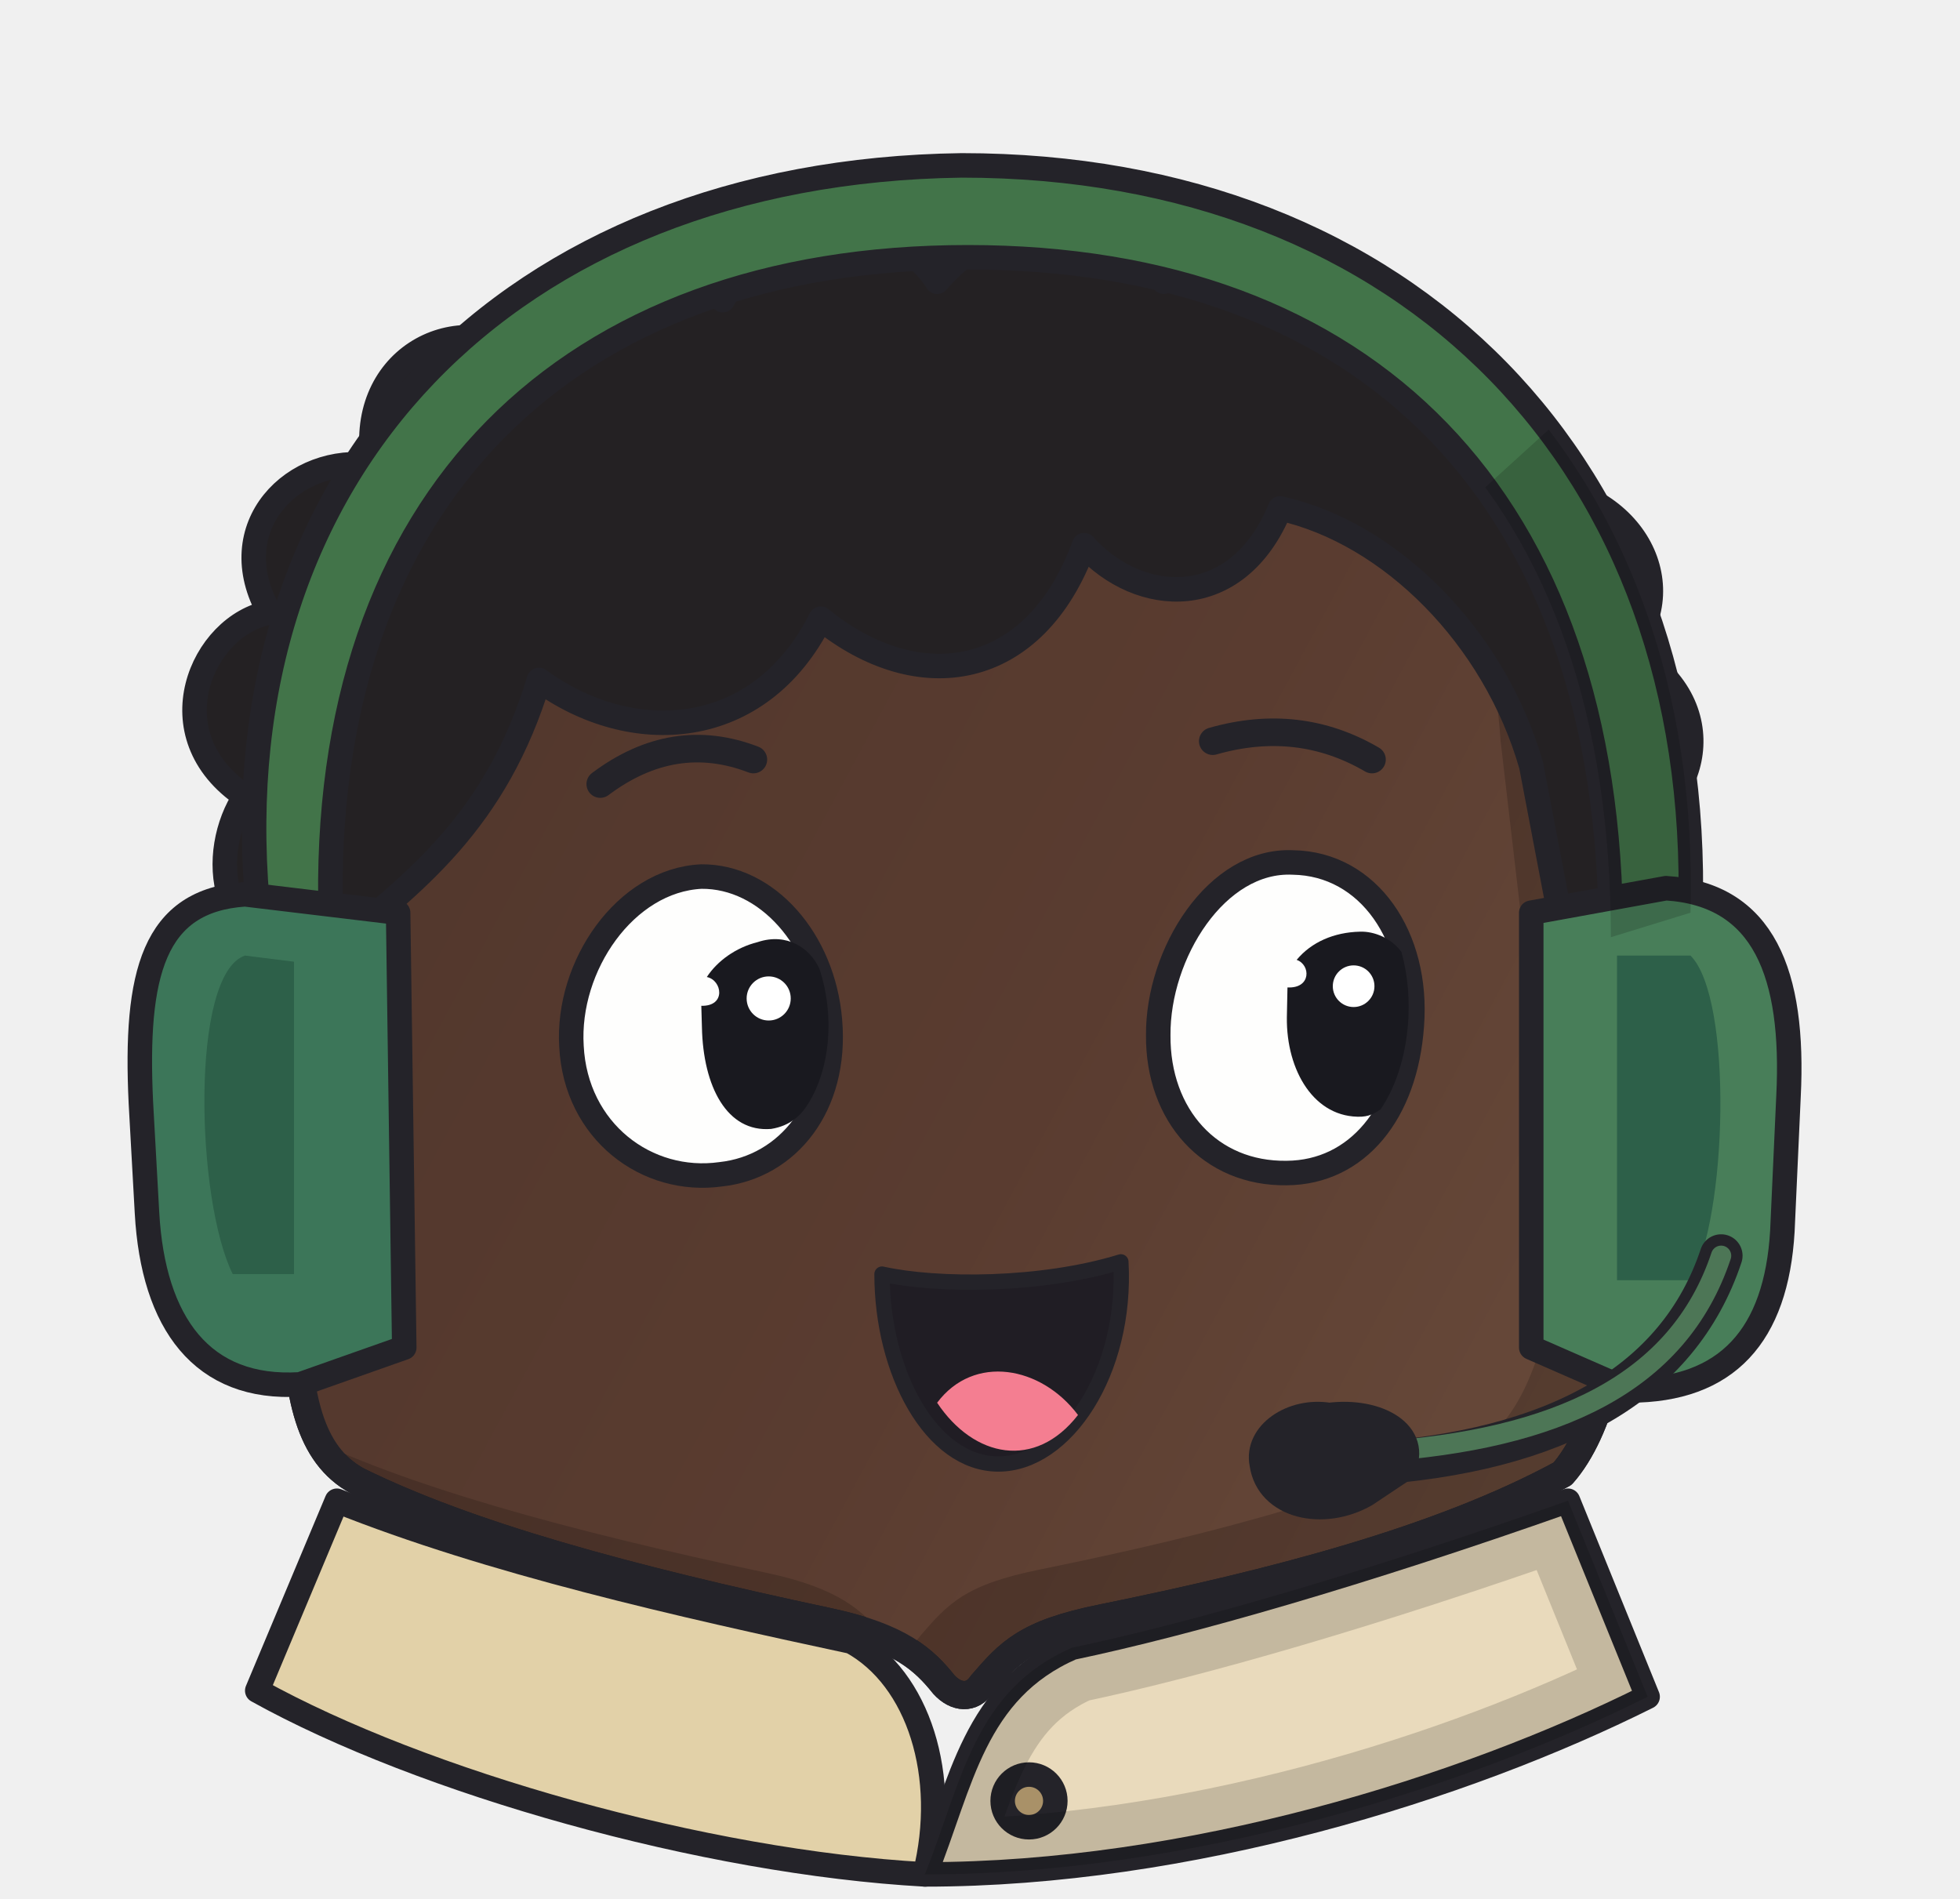
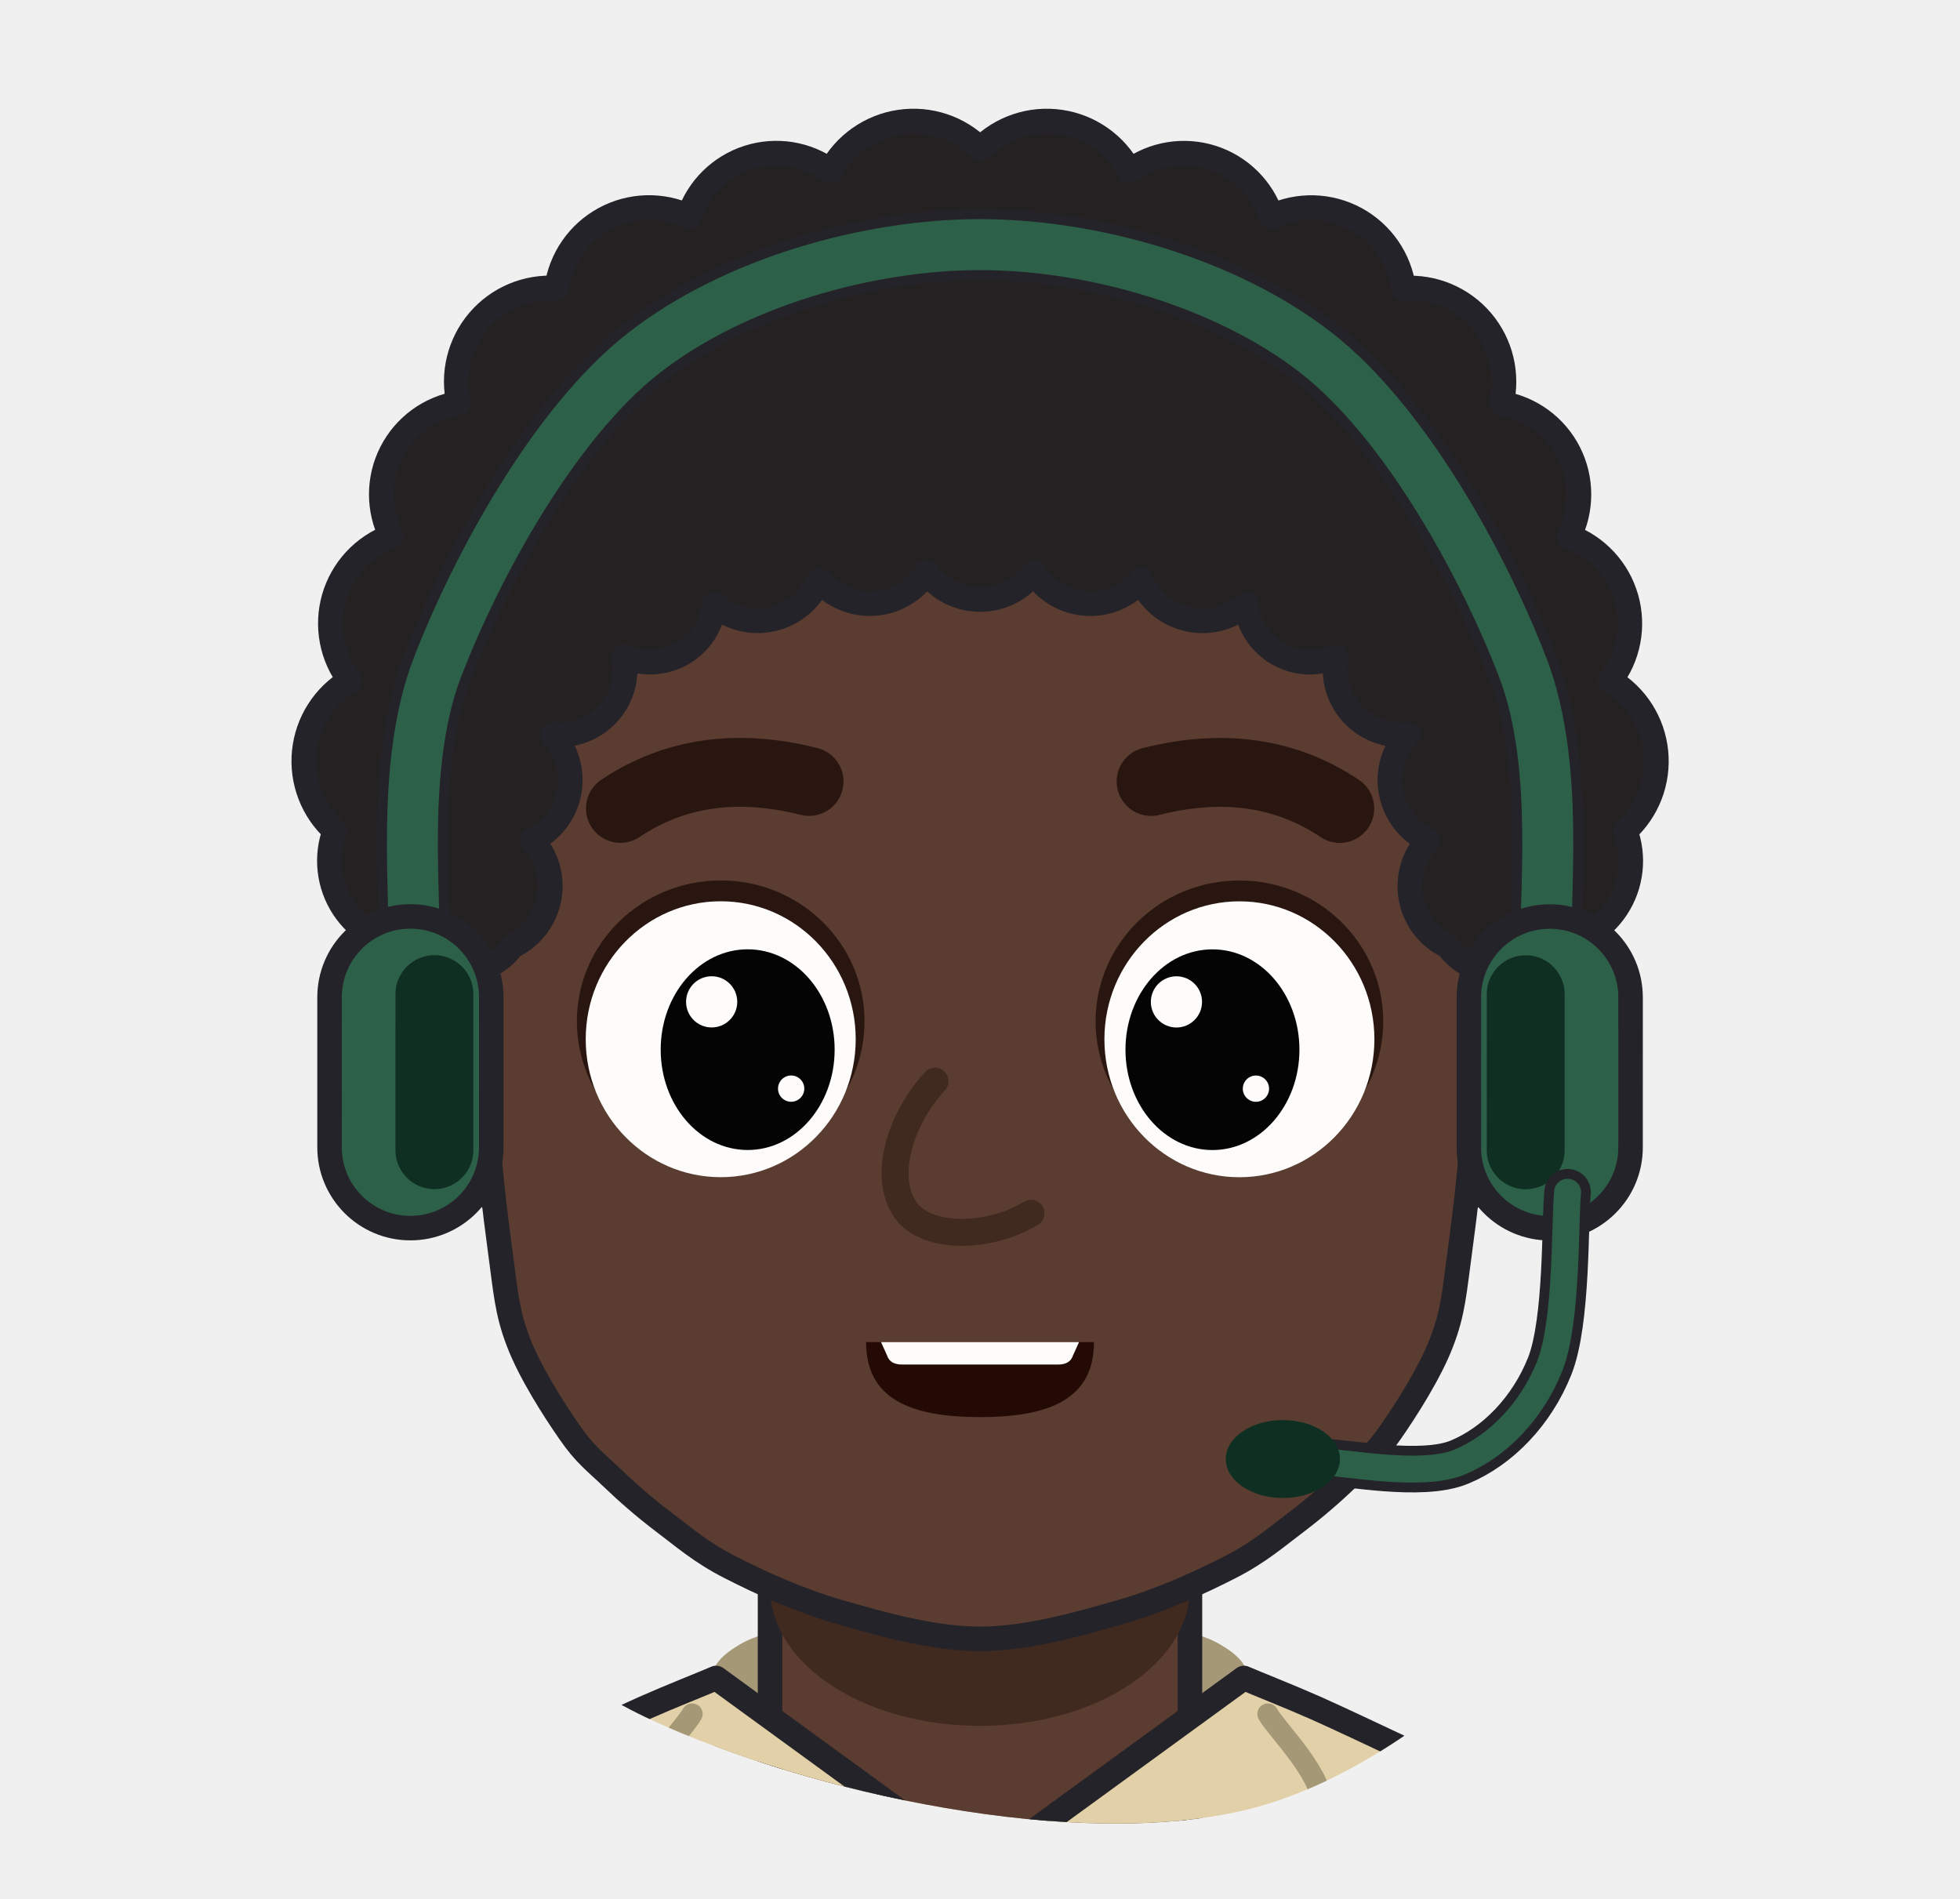
- <svg xmlns="http://www.w3.org/2000/svg" viewBox="0 0 320 310" fill="none" stroke="#242329" stroke-width="4" stroke-linecap="round" stroke-linejoin="round" role="img" aria-labelledby="communicator-speaking-title communicator-speaking-description">
+ <svg xmlns="http://www.w3.org/2000/svg" viewBox="0 0 320 310" width="320" height="310">
  <defs>
-     <linearGradient id="communicator-speaking-skin" x1="84" y1="144" x2="251" y2="234" gradientUnits="userSpaceOnUse">
-       <stop stop-color="#53382D" />
-       <stop offset=".55" stop-color="#5A3C30" />
-       <stop offset="1" stop-color="#654738" />
-     </linearGradient>
-     <linearGradient id="communicator-speaking-hair" x1="151" y1="43" x2="158" y2="133" gradientUnits="userSpaceOnUse">
-       <stop stop-color="#493225" />
-       <stop offset=".5" stop-color="#533B2B" />
-       <stop offset="1" stop-color="#33251E" />
-     </linearGradient>
-     <linearGradient id="communicator-speaking-mint" x1="155" y1="20" x2="162" y2="216" gradientUnits="userSpaceOnUse">
-       <stop stop-color="#B5F3D6" />
-       <stop offset=".55" stop-color="#AEF0D2" />
-       <stop offset="1" stop-color="#ABEDCF" />
-     </linearGradient>
-     <linearGradient id="communicator-speaking-ear-cushion" x1="35" y1="147" x2="62" y2="200" gradientUnits="userSpaceOnUse">
-       <stop stop-color="#309775" />
-       <stop offset="1" stop-color="#349778" />
-     </linearGradient>
-     <linearGradient id="communicator-speaking-collar-fabric" x1="99" y1="244" x2="112" y2="301" gradientUnits="userSpaceOnUse">
-       <stop stop-color="#18344F" />
-       <stop offset="1" stop-color="#1D3959" />
-     </linearGradient>
-     <clipPath id="communicator-speaking-hair-boundary">
-       <path d="M60.5 131.2C68.5 80.1 106.6 44 158.6 44.3C210.7 44.5 247.6 79.4 255.4 131.1C251.6 116.7 232 107 212.6 106.6C195.2 105.5 177.9 111 158.3 113.8C139 117 119.2 116.9 99.2 118.3C82 119.7 69.5 124.2 60.5 131.2Z" />
+     <clipPath id="cd7b">
+       <rect x="-4000" y="-4000" width="9000" height="9000" />
    </clipPath>
-     <clipPath id="communicator-speaking-head-clip">
-       <path d="M61 130.5C63 83 104 44 159 44C212 44 252 82 255 129L263.8 204.5C265 218.8 261.2 233.7 255.1 240.6C235 251.5 207.9 258.5 179.9 264.2C167.5 266.7 164.8 269.8 160.3 275C158.7 277.4 156.1 277.2 154.1 275C150.9 271 147 267.3 135.3 264.8C101.9 257.7 76.3 250.6 58.4 241.8C50.3 237.4 48.8 227.7 48.1 214.7L50.5 155Z" />
+     <pattern id="cd7pat" width="26" height="26" patternUnits="userSpaceOnUse">
+       <rect width="26" height="26" fill="#2E8B4E" />
+       <rect width="26" height="13" fill="#FFF4E6" />
+     </pattern>
+     <clipPath id="cd7cr">
+       <path d="M892.92 563.49C900.22 622.44 857.49 696.54 811.79 754.14C766.09 811.47 695.24 889.35 619.25 908.82C543.00 928.02 424.01 901.51 355.06 869.61C286.37 837.97 243.37 775.77 207.14 718.17C171.17 660.57 118.17 580.26 138.72 523.74C159.28 467.23 260.68 413.95 330.45 379.88C400.49 345.54 486.21 315.25 558.95 318.77C631.69 322.28 712.01 360.14 767.71 400.97C823.42 441.54 885.61 504.54 892.92 563.49Z" />
+       <path d="M-473.50 -700.97L1473.50 -700.97L1473.50 818.77L-473.50 818.77Z" />
    </clipPath>
-     <clipPath id="communicator-speaking-confident-eyes">
-       <path d="M90 158L238 148L238 199L90 199Z" />
+     <clipPath id="cd7s">
+       <path d="M500 935.7L616.5 850.9C621.8 853.2 636.8 859.1 648.3 864.2C659.7 869.3 672.5 875.4 685.3 881.4C698.1 887.3 712.5 893.3 725 899.9C737.6 906.5 750.8 914.3 760.8 921.1C770.7 927.9 778 934.3 784.6 941C791.2 947.6 795.8 954.2 800.5 960.8C805.1 967.4 808.6 974.1 812.4 980.7C816.1 987.2 821.2 996.8 823 1000L177 1000C178.8 996.8 183.9 987.2 187.6 980.7C191.4 974.1 194.9 967.4 199.5 960.8C204.2 954.2 208.8 947.6 215.4 941C222 934.3 229.3 927.9 239.2 921.1C249.2 914.3 262.4 906.5 275 899.9C287.5 893.3 301.9 887.3 314.7 881.4C327.5 875.4 340.3 869.3 351.7 864.2C363.2 859.1 378.2 853.2 383.5 850.9L500 935.7Z" fill="#E2D1A8" stroke="#242329" stroke-width="10.82" stroke-linejoin="round" stroke-linecap="round" transform="translate(500 1014) scale(0.86) translate(-500 -1000)" />
+       <path d="M372.9 866.8C369 873.9 346.9 895.1 349.1 909.2C351.3 923.3 369 940.5 386.2 951.5C403.4 962.6 430.3 969.9 452.3 975.4C474.4 980.9 507.5 983.1 518.5 984.6M627.1 866.8C631 873.9 653.1 895.1 650.9 909.2C648.7 923.3 631.9 939.6 613.8 951.5C595.7 963.5 564 973.5 542.4 980.7C520.7 987.9 493.8 992.4 484.1 994.7" fill="none" stroke="#A59877" stroke-width="9.3" stroke-linecap="round" stroke-linejoin="round" transform="translate(500 1014) scale(0.86) translate(-500 -1000)" />
    </clipPath>
-     <clipPath id="communicator-speaking-soft-lids">
-       <path d="M90 160Q114 149 139 157L139 199L90 199ZM185 157Q210 145 236 153L236 199L185 199Z" />
+     <clipPath id="cd7eL">
+       <ellipse cx="385.5" cy="569" rx="59.6" ry="60.9" />
    </clipPath>
-     <clipPath id="communicator-speaking-fin-half">
-       <path d="M330 0H420V420H0V300Z" />
+     <clipPath id="cd7eR">
+       <ellipse cx="614.5" cy="569" rx="59.6" ry="60.9" />
    </clipPath>
-     <clipPath id="communicator-speaking-fin-collar-front">
-       <path d="M256 245C222 257 194 265 175 269C159 276 157 291 151 306C194 306 239 292 269 277Z" />
+     <filter id="cd7bl" x="-60%" y="-90%" width="220%" height="280%">
+       <feGaussianBlur stdDeviation="15" />
+     </filter>
+     <clipPath id="cd7eo">
+       <path d="M-1000 -1000H2000V2000H-1000Z" />
    </clipPath>
-     <clipPath id="communicator-speaking-fin-hat">
-       <path d="M42 147C36 77 83 28 157 27C230 27 278 76 276 149L263 153C263 81 223 42 158 42C93 42 52 81 54 150Z" />
+     <clipPath id="cd7ck">
+       <ellipse cx="385.5" cy="561.1" rx="66.5" ry="65.2" />
+       <ellipse cx="385.5" cy="569" rx="62.6" ry="63.9" />
+       <ellipse cx="614.5" cy="561.1" rx="66.5" ry="65.2" />
+       <ellipse cx="614.5" cy="569" rx="62.6" ry="63.9" />
    </clipPath>
  </defs>
-   <g id="communicator-speaking-head">
-     <path d="M61 130.5C63 83 104 44 159 44C212 44 252 82 255 129L263.8 204.5C265 218.8 261.2 233.7 255.1 240.6C235 251.5 207.9 258.5 179.9 264.2C167.5 266.7 164.8 269.8 160.3 275C158.7 277.4 156.1 277.2 154.1 275C150.9 271 147 267.3 135.3 264.8C101.9 257.7 76.3 250.6 58.4 241.8C50.3 237.4 48.8 227.7 48.1 214.7L50.5 155Z" fill="url(#communicator-speaking-skin)" stroke-width="4.6" />
-   </g>
-   <g clip-path="url(#communicator-speaking-head-clip)" stroke="none">
-     <path d="M61 130.5C63 83 104 44 159 44C212 44 252 82 255 129L263.8 204.5C265 218.8 261.2 233.7 255.1 240.6C235 251.5 207.9 258.5 179.9 264.2C167.5 266.7 164.8 269.8 160.3 275C158.7 277.4 156.1 277.2 154.1 275C150.9 271 147 267.3 135.3 264.8C101.9 257.7 76.3 250.6 58.4 241.8C50.3 237.4 48.8 227.7 48.1 214.7L50.5 155Z" fill="#000000" fill-opacity=".16" />
-     <path d="M61 130.5C63 83 104 44 159 44C212 44 252 82 255 129L263.8 204.5C265 218.8 261.2 233.7 255.1 240.6C235 251.5 207.9 258.5 179.9 264.2C167.5 266.7 164.8 269.8 160.3 275C158.7 277.4 156.1 277.2 154.1 275C150.9 271 147 267.3 135.3 264.8C101.9 257.7 76.3 250.6 58.4 241.8C50.3 237.4 48.8 227.7 48.1 214.7L50.5 155Z" transform="translate(-10 -8)" fill="url(#communicator-speaking-skin)" />
-   </g>
-   <path d="M61 130.5C63 83 104 44 159 44C212 44 252 82 255 129L263.8 204.5C265 218.8 261.2 233.7 255.1 240.6C235 251.5 207.9 258.5 179.9 264.2C167.5 266.7 164.8 269.8 160.3 275C158.7 277.4 156.1 277.2 154.1 275C150.9 271 147 267.3 135.3 264.8C101.9 257.7 76.3 250.6 58.4 241.8C50.3 237.4 48.8 227.7 48.1 214.7L50.5 155Z" fill="none" stroke-width="4.6" />
-   <g id="communicator-speaking-hair-front">
-     <path d="M53 156C35 156 34 139 40 130C25 120 33 102 44 100C36 86 48 74 61 76C58 59 74 50 86 58C89 41 107 39 118 49C127 33 146 35 153 46C165 32 183 35 190 46C204 35 222 43 223 56C241 52 254 67 248 79C266 79 275 95 266 106C282 115 277 132 265 136C276 150 270 165 258 167L250 125C244 104 227 87 209 83C202 100 186 99 177 89C169 111 150 114 134 101C124 121 103 122 88 111C81 134 68 144 53 156Z" fill="#242123" stroke-width="4" />
-   </g>
-   <g id="communicator-speaking-collar">
-     <path d="M55 245C80 255 111 262 139 268C150 274 155 290 151 306C115 304 69 291 42 276Z" fill="#E2D1A8" stroke-width="4" />
-     <path d="M256 245C222 257 194 265 175 269C159 276 157 291 151 306C194 306 239 292 269 277Z" fill="#E9DABC" stroke-width="4" />
-     <circle cx="168" cy="294" r="4.3" fill="#A99168" />
-   </g>
-   <g clip-path="url(#communicator-speaking-fin-collar-front)">
-     <g clip-path="url(#communicator-speaking-fin-half)">
-       <path d="M256 245C222 257 194 265 175 269C159 276 157 291 151 306C194 306 239 292 269 277Z" fill="none" stroke="#000000" stroke-opacity=".16" stroke-width="18" />
+   <g transform="translate(-55 -107) scale(0.43)">
+     <g clip-path="url(#cd7b)">
+       <g transform="translate(500 1014) scale(0.86) translate(-500 -1000)">
+         <g clip-path="url(#cd7cr)">
+           <g transform="translate(0 0.06)">
+             <path d="M500 824.5C525.6 824.5 558.7 826.2 576.8 828.4C594.9 830.7 601.5 833.1 608.5 837.7C615.6 842.3 619.6 847.4 619.1 856.2C618.7 865.1 625.8 880.5 605.9 890.7C586 900.8 535.3 917.1 500 917.1C464.7 917.1 414 900.8 394.1 890.7C374.2 880.5 381.3 865.1 380.9 856.2C380.4 847.4 384.4 842.3 391.5 837.7C398.5 833.1 405.1 830.7 423.2 828.4C441.3 826.2 474.4 824.5 500 824.5Z" fill="#A59877" />
+           </g>
+         </g>
+         <g clip-path="url(#cd7cr)">
+           <g transform="translate(0 0.06)">
+             <path d="M407.3 768.9L407.3 935.7Q407.3 967.4 439.1 967.4L560.9 967.4Q592.7 967.4 592.7 935.7L592.7 768.9Z" fill="#5A3C30" stroke="#242329" stroke-width="10.82" stroke-linejoin="round" stroke-linecap="round" />
+             <ellipse cx="500" cy="811.2" rx="92.7" ry="60.9" fill="#40291F" />
+           </g>
+         </g>
+         <g transform="matrix(1 0.0001 -0.0001 1 0.08335 0.01754)">
+           <ellipse cx="275.6" cy="583.6" rx="35.1" ry="51.6" transform="rotate(-6 275.6 583.6)" fill="#5A3C30" stroke="#242329" stroke-width="10.82" stroke-linejoin="round" stroke-linecap="round" />
+           <ellipse cx="724.4" cy="583.6" rx="35.1" ry="51.6" transform="rotate(6 724.4 583.6)" fill="#5A3C30" stroke="#242329" stroke-width="10.82" stroke-linejoin="round" stroke-linecap="round" />
+           <path d="M281.3 496.1C281.3 518.4 271 529.5 260.6 535.4L286.2 583.6ZM718.7 496.1C718.7 518.4 729 529.5 739.4 535.4L713.8 583.6ZM291.8 671C288.8 648.8 276.3 637.3 265.8 631.7L286.2 583.6ZM708.2 671C711.2 648.8 723.7 637.3 734.2 631.7L713.8 583.6Z" fill="#5A3C30" />
+           <path d="M252.5 558.4C263.1 561.1 267.7 571.6 267 584.9C266.4 594.2 265 602.1 265.7 608.7M747.5 558.4C736.9 561.1 732.3 571.6 733 584.9C733.6 594.2 735 602.1 734.3 608.7" fill="none" stroke="#40291F" stroke-width="10.6" stroke-linecap="round" stroke-linejoin="round" />
+         </g>
+         <g transform="matrix(1 0.0001 -0.0001 1 0.08335 0.01754)">
+           <path d="M500 255.3C526.5 255.3 554.7 258.6 579.4 265.9C604.1 273.2 628.8 284 648.3 299C667.7 314 684.4 334.9 695.9 355.9C707.4 376.8 712.9 400 717.1 424.7C721.3 449.4 720.8 475.5 721.1 504.1C721.3 532.8 720 570.3 718.4 596.8C716.9 623.3 714.2 645.3 711.8 663C709.4 680.6 708.9 689.5 703.8 702.7C698.8 715.9 688.2 732.5 681.3 742.4C674.5 752.3 669.8 755.6 662.8 762.3C655.9 768.9 648.4 775.5 639.7 782.1C630.9 788.7 623.4 795.4 610.5 802C597.6 808.6 580.6 816.5 562.2 821.8C543.8 827.1 520.7 833.7 500 833.7C479.3 833.7 456.2 827.1 437.8 821.8C419.4 816.5 402.4 808.6 389.5 802C376.6 795.4 369.1 788.7 360.3 782.1C351.6 775.5 344.1 768.9 337.2 762.3C330.2 755.6 325.5 752.3 318.7 742.4C311.8 732.5 301.2 715.9 296.2 702.7C291.1 689.5 290.6 680.6 288.2 663C285.8 645.3 283.1 623.3 281.6 596.8C280 570.3 278.7 532.8 278.9 504.1C279.2 475.5 278.7 449.4 282.9 424.7C287.1 400 292.6 376.8 304.1 355.9C315.6 334.9 332.3 314 351.7 299C371.2 284 395.9 273.2 420.6 265.9C445.3 258.6 473.5 255.3 500 255.3Z" fill="#5A3C30" data-sk="1" stroke="#242329" stroke-width="10.82" stroke-linejoin="round" stroke-linecap="round" />
+         </g>
+         <g clip-path="url(#cd7cr)">
+           <g transform="translate(0 0.13)">
+             <path d="M500 935.7L616.5 850.9C621.8 853.2 636.8 859.1 648.3 864.2C659.7 869.3 672.5 875.4 685.3 881.4C698.1 887.3 712.5 893.3 725 899.9C737.6 906.5 750.8 914.3 760.8 921.1C770.7 927.9 778 934.3 784.6 941C791.2 947.6 795.8 954.2 800.5 960.8C805.1 967.4 808.6 974.1 812.4 980.7C816.1 987.2 821.2 996.8 823 1000L177 1000C178.8 996.8 183.9 987.2 187.6 980.7C191.4 974.1 194.9 967.4 199.5 960.8C204.2 954.2 208.8 947.6 215.4 941C222 934.3 229.3 927.9 239.2 921.1C249.2 914.3 262.4 906.5 275 899.9C287.5 893.3 301.9 887.3 314.7 881.4C327.5 875.4 340.3 869.3 351.7 864.2C363.2 859.1 378.2 853.2 383.5 850.9L500 935.7Z" fill="#E2D1A8" stroke="#242329" stroke-width="10.82" stroke-linejoin="round" stroke-linecap="round" />
+             <path d="M372.9 866.8C369 873.9 346.9 895.1 349.1 909.2C351.3 923.3 369 940.5 386.2 951.5C403.4 962.6 430.3 969.9 452.3 975.4C474.4 980.9 507.5 983.1 518.5 984.6M627.1 866.8C631 873.9 653.1 895.1 650.9 909.2C648.7 923.3 631.9 939.6 613.8 951.5C595.7 963.5 564 973.5 542.4 980.7C520.7 987.9 493.8 992.4 484.1 994.7" fill="none" stroke="#A59877" stroke-width="9.3" stroke-linecap="round" stroke-linejoin="round" />
+           </g>
+         </g>
+         <g transform="matrix(1 0.0001 -0.0001 1 0.08335 0.01754)">
+           <path fill="#242123" data-o="f" d="M248.5 528A37.8 37.8 0 0 1 215.1 477A41.4 41.4 0 0 1 221.7 410.6A41.1 41.1 0 0 1 240 346.9A40.8 40.8 0 0 1 269.8 288.2A41.4 41.4 0 0 1 313 237.4A41.2 41.2 0 0 1 371.3 205.7A40.8 40.8 0 0 1 434 185.6A41.4 41.4 0 0 1 500 175.9A41.4 41.4 0 0 1 566 185.6A40.8 40.8 0 0 1 628.7 205.7A41.2 41.2 0 0 1 687 237.4A41.4 41.4 0 0 1 730.2 288.2A40.8 40.8 0 0 1 760 346.9A41.1 41.1 0 0 1 778.3 410.6A41.4 41.4 0 0 1 784.9 477A37.8 37.8 0 0 1 751.5 528A27.9 27.9 0 0 1 706.5 528A29.5 29.5 0 0 1 697.7 481.2A29.5 29.5 0 0 1 688.8 434.5A29 29 0 0 1 657.2 400.1A28.4 28.4 0 0 1 617.4 377.2A29.5 29.5 0 0 1 571.1 366.4A29.5 29.5 0 0 1 523.7 362.9A29.4 29.4 0 0 1 476.3 362.9A29.5 29.5 0 0 1 428.9 366.4A29.5 29.5 0 0 1 382.6 377.2A28.4 28.4 0 0 1 342.8 400.1A29 29 0 0 1 311.2 434.5A29.5 29.5 0 0 1 302.3 481.2A29.5 29.5 0 0 1 293.5 528A27.9 27.9 0 0 1 248.5 528Z" stroke="#242329" stroke-width="10.82" stroke-linejoin="round" stroke-linecap="round" />
+         </g>
+         <g transform="matrix(1 0.0001 -0.0001 1 0.08335 0.01754)">
+           <g filter="url(#cd7bl)">
+             <ellipse cx="330.6" cy="668.3" rx="35.7" ry="19.9" fill="#8B4735" opacity="0.000" transform="matrix(0.4 0 0 0.4 198.36 400.98)" />
+           </g>
+           <g filter="url(#cd7bl)">
+             <ellipse cx="669.4" cy="668.3" rx="35.7" ry="19.9" fill="#8B4735" opacity="0.000" transform="matrix(0.4 0 0 0.4 401.64 400.98)" />
+           </g>
+         </g>
+         <g transform="matrix(1 0.0001 -0.0001 1 0.08335 0.01754)">
+           <g clip-path="url(#cd7eo)" display="inline">
+             <g>
+               <ellipse cx="385.5" cy="561.1" rx="63.5" ry="62.2" fill="#2A1611" />
+               <ellipse cx="385.5" cy="569" rx="59.6" ry="60.9" fill="#FDFCFA" />
+               <g clip-path="url(#cd7eL)">
+                 <g transform="translate(0.00 0.00)">
+                   <ellipse cx="397.4" cy="573.6" rx="38.4" ry="44.3" fill="#050404" />
+                   <circle cx="381.5" cy="552.5" r="11.3" fill="#FDFCFA" />
+                   <circle cx="416.6" cy="590.8" r="5.8" fill="#FDFCFA" />
+                 </g>
+               </g>
+             </g>
+             <g>
+               <ellipse cx="614.5" cy="561.1" rx="63.5" ry="62.2" fill="#2A1611" />
+               <ellipse cx="614.5" cy="569" rx="59.6" ry="60.9" fill="#FDFCFA" />
+               <g clip-path="url(#cd7eR)">
+                 <g transform="translate(0.00 0.00)">
+                   <ellipse cx="602.6" cy="573.6" rx="38.4" ry="44.3" fill="#050404" />
+                   <circle cx="586.7" cy="552.5" r="11.3" fill="#FDFCFA" />
+                   <circle cx="621.8" cy="590.8" r="5.8" fill="#FDFCFA" />
+                 </g>
+               </g>
+             </g>
+           </g>
+           <g clip-path="url(#cd7ck)">
+             <g>
+               <path d="M312.7 618C312.7 669.6 458.3 669.6 458.3 618Q385.5 596.8 312.7 618ZM541.7 618C541.7 669.6 687.3 669.6 687.3 618Q614.5 596.8 541.7 618Z" fill="#5A3C30" display="none" />
+             </g>
+           </g>
+           <path fill="none" stroke="#2A1611" stroke-linecap="round" stroke-linejoin="round" display="none" />
+           <path fill="none" stroke="#2A1611" stroke-width="30.4" stroke-linecap="round" stroke-linejoin="round" d="M341.2 467.1Q376.9 443.2 424.5 455.2M658.8 467.1Q623.1 443.2 575.5 455.2" transform="translate(0 0.00)" />
+           <g>
+             <path d="M480.1 587.5C464.3 604.7 456.3 631.2 468.2 645.8C478.8 657.7 505.3 656.4 522.5 645.8" fill="none" stroke="#40291F" stroke-width="11.9" stroke-linecap="round" stroke-linejoin="round" />
+           </g>
+           <path fill="#240A05" stroke="#240A05" stroke-linejoin="round" stroke-linecap="round" d="M449.7 702.7C466.5 702.7 483.2 702.7 500.0 702.7C516.8 702.7 533.5 702.7 550.3 702.7C550.3 727.5 531.2 735.8 500.0 735.8C468.8 735.8 449.7 727.5 449.7 702.7Z" stroke-width="0.01" />
+           <path fill="#FDFCFA" display="inline" d="M456.3 702.7L543.7 702.7L541.0 708.7Q539.7 712.6 534.4 712.6L465.6 712.6Q460.3 712.6 459.0 708.7Z" transform="matrix(1 0 0 1 0 0)" />
+           <g>
+             <path d="M469.6 731.4Q500 714.2 530.4 731.4Q500 745.1 469.6 731.4Z" fill="#D9604A" display="none" />
+           </g>
+         </g>
+         <g transform="matrix(1 0.0001 -0.0001 1 0.08335 0.01754)">
+           <path d="M249.8 530.6C251.6 509.7 243.4 449 260.4 404.9C277.4 360.7 311.8 297 351.7 265.9C391.7 234.8 450.6 218.2 500 218.2C549.4 218.2 608.3 234.8 648.3 265.9C688.2 297 722.6 360.7 739.6 404.9C756.6 449 748.4 509.7 750.2 530.6" fill="none" stroke="#242329" stroke-width="31.15" stroke-linecap="round" stroke-linejoin="round" />
+           <path d="M249.8 530.6C251.6 509.7 243.4 449 260.4 404.9C277.4 360.7 311.8 297 351.7 265.9C391.7 234.8 450.6 218.2 500 218.2C549.4 218.2 608.3 234.8 648.3 265.9C688.2 297 722.6 360.7 739.6 404.9C756.6 449 748.4 509.7 750.2 530.6" fill="none" stroke="#2D6049" stroke-width="22.5" stroke-linecap="round" stroke-linejoin="round" />
+           <path d="M212.8 550.5A35.7 35.7 0 0 1 284.2 550.5L284.2 616.7A35.7 35.7 0 0 1 212.8 616.7ZM715.8 550.5A35.7 35.7 0 0 1 787.2 550.5L787.2 616.7A35.7 35.7 0 0 1 715.8 616.7Z" fill="#2D6049" stroke="#242329" stroke-width="10.82" stroke-linejoin="round" stroke-linecap="round" />
+           <path d="M241.9 549.1A17.2 17.2 0 0 1 276.3 549.1L276.3 618A17.2 17.2 0 0 1 241.9 618ZM723.7 549.1A17.2 17.2 0 0 1 758.1 549.1L758.1 618A17.2 17.2 0 0 1 723.7 618Z" fill="#0E2F21" />
+           <path d="M759.4 636.5C758.1 649.3 759.4 693.4 751.5 713.3C743.6 733.1 728.6 748.6 711.8 755.6C695 762.7 661.1 755.6 650.9 755.6" fill="none" stroke="#242329" stroke-width="20.55" stroke-linecap="round" stroke-linejoin="round" />
+           <path d="M759.4 636.5C758.1 649.3 759.4 693.4 751.5 713.3C743.6 733.1 728.6 748.6 711.8 755.6C695 762.7 661.1 755.6 650.9 755.6" fill="none" stroke="#2D6049" stroke-width="11.9" stroke-linecap="round" stroke-linejoin="round" />
+           <ellipse cx="633.7" cy="754.3" rx="25.2" ry="17.2" fill="#0E2F21" />
+         </g>
+       </g>
    </g>
-   </g>
-   <g id="communicator-speaking-expression-speaking">
-     <g id="communicator-speaking-eyebrows">
-       <path d="M98 128Q110 119 123 124" fill="none" stroke-width="4.5" />
-       <path d="M198 121Q212 117 224 124" fill="none" stroke-width="4.5" />
-     </g>
-     <g id="communicator-speaking-eyes">
-       <path id="communicator-speaking-eye-white-left" d="M114.5 143.1C125.2 143 134.4 153.4 135.5 166.6C136.7 180.6 128.6 190.5 117.7 191.7C105.6 193.4 94 184.7 93.3 170.8C92.5 157.7 102.1 143.7 114.5 143.1Z" fill="#FEFEFD" stroke-width="4" />
-       <path d="M123.7 153.8C128.5 152.2 132.3 154.8 133.8 158.2C136.4 166.2 135.4 174.6 132 180.1C130.8 182.1 129 183.8 125.9 184.3C118.7 184.9 114.8 177.4 114.6 167.7L114.5 164.2C118.6 164.3 117.9 160 115.4 159.5C117.1 156.9 120.1 154.7 123.7 153.8Z" fill="#19191F" stroke="none" />
-       <circle cx="125.5" cy="163" r="3.6" fill="#FFFFFF" stroke="none" />
-       <path id="communicator-speaking-eye-white-right" d="M211.1 140.8C223.5 141 231.6 153 230.5 167.4C229.5 181.7 221.6 191.4 210.1 191.5C197.6 191.7 189 182.1 189.1 169C189 155.7 198.6 140.2 211.1 140.8Z" fill="#FEFEFD" stroke-width="4" />
-       <path d="M222 152.1C224.4 152 227.2 153.2 228.8 155.4C231.2 164 229.9 174.5 225.4 181.1C224.9 181.4 224 182.2 222.3 182.3C214.6 182.6 210 174.8 210.1 166.1L210.2 161.2C214.1 161.4 214 157.5 211.7 156.7C214.1 153.8 217.8 152.2 222 152.1Z" fill="#19191F" stroke="none" />
-       <circle cx="221" cy="161" r="3.4" fill="#FFFFFF" stroke="none" />
-     </g>
-     <path d="M144 208C153 210 170 210 183 206C184 224 174 239 163 239C152 239 144 224 144 208Z" fill="#201D24" stroke-width="2.5" />
-     <path d="M153 229C159 221 170 223 176 231C169 240 159 238 153 229Z" fill="#F47E91" stroke-width="0" />
-   </g>
-   <g id="communicator-speaking-headgear">
-     <path d="M42 147C36 77 83 28 157 27C230 27 278 76 276 149L263 153C263 81 223 42 158 42C93 42 52 81 54 150Z" fill="#427449" stroke-width="4" />
-     <path d="M40 146C25 147 22 159 23 180L24 198C25 216 33 227 49 226L66 220L65 149Z" fill="#3C7659" stroke-width="4" />
-     <path d="M272 145C288 146 293 159 292 179L291 201C290 218 282 227 266 227L250 220L250 149Z" fill="#487E59" stroke-width="4" />
-     <path d="M40 156C31 159 32 196 38 208L48 208L48 157Z" fill="#2D6049" stroke-width="0" />
-     <path d="M264 156L276 156C283 163 282 199 276 209L264 209Z" fill="#2D6049" stroke-width="0" />
-     <path d="M281 205C274 226 254 237 223 239" fill="none" stroke-width="7" stroke="#242329" />
-     <path d="M281 205C274 226 254 235 225 237" fill="none" stroke-width="3.3" stroke="#4D7656" />
-     <path d="M217 231C211 230 205 234 206 239C207 246 216 248 223 244L229 240C232 234 225 230 217 231Z" fill="#242329" stroke-width="4" />
-   </g>
-   <g clip-path="url(#communicator-speaking-fin-hat)">
-     <g clip-path="url(#communicator-speaking-fin-half)">
-       <path d="M42 147C36 77 83 28 157 27C230 27 278 76 276 149L263 153C263 81 223 42 158 42C93 42 52 81 54 150Z" fill="none" stroke="#000000" stroke-opacity=".16" stroke-width="18" />
+     <g clip-path="url(#cd7b)">
+       <g transform="translate(0 0.00)" />
    </g>
  </g>
</svg>
